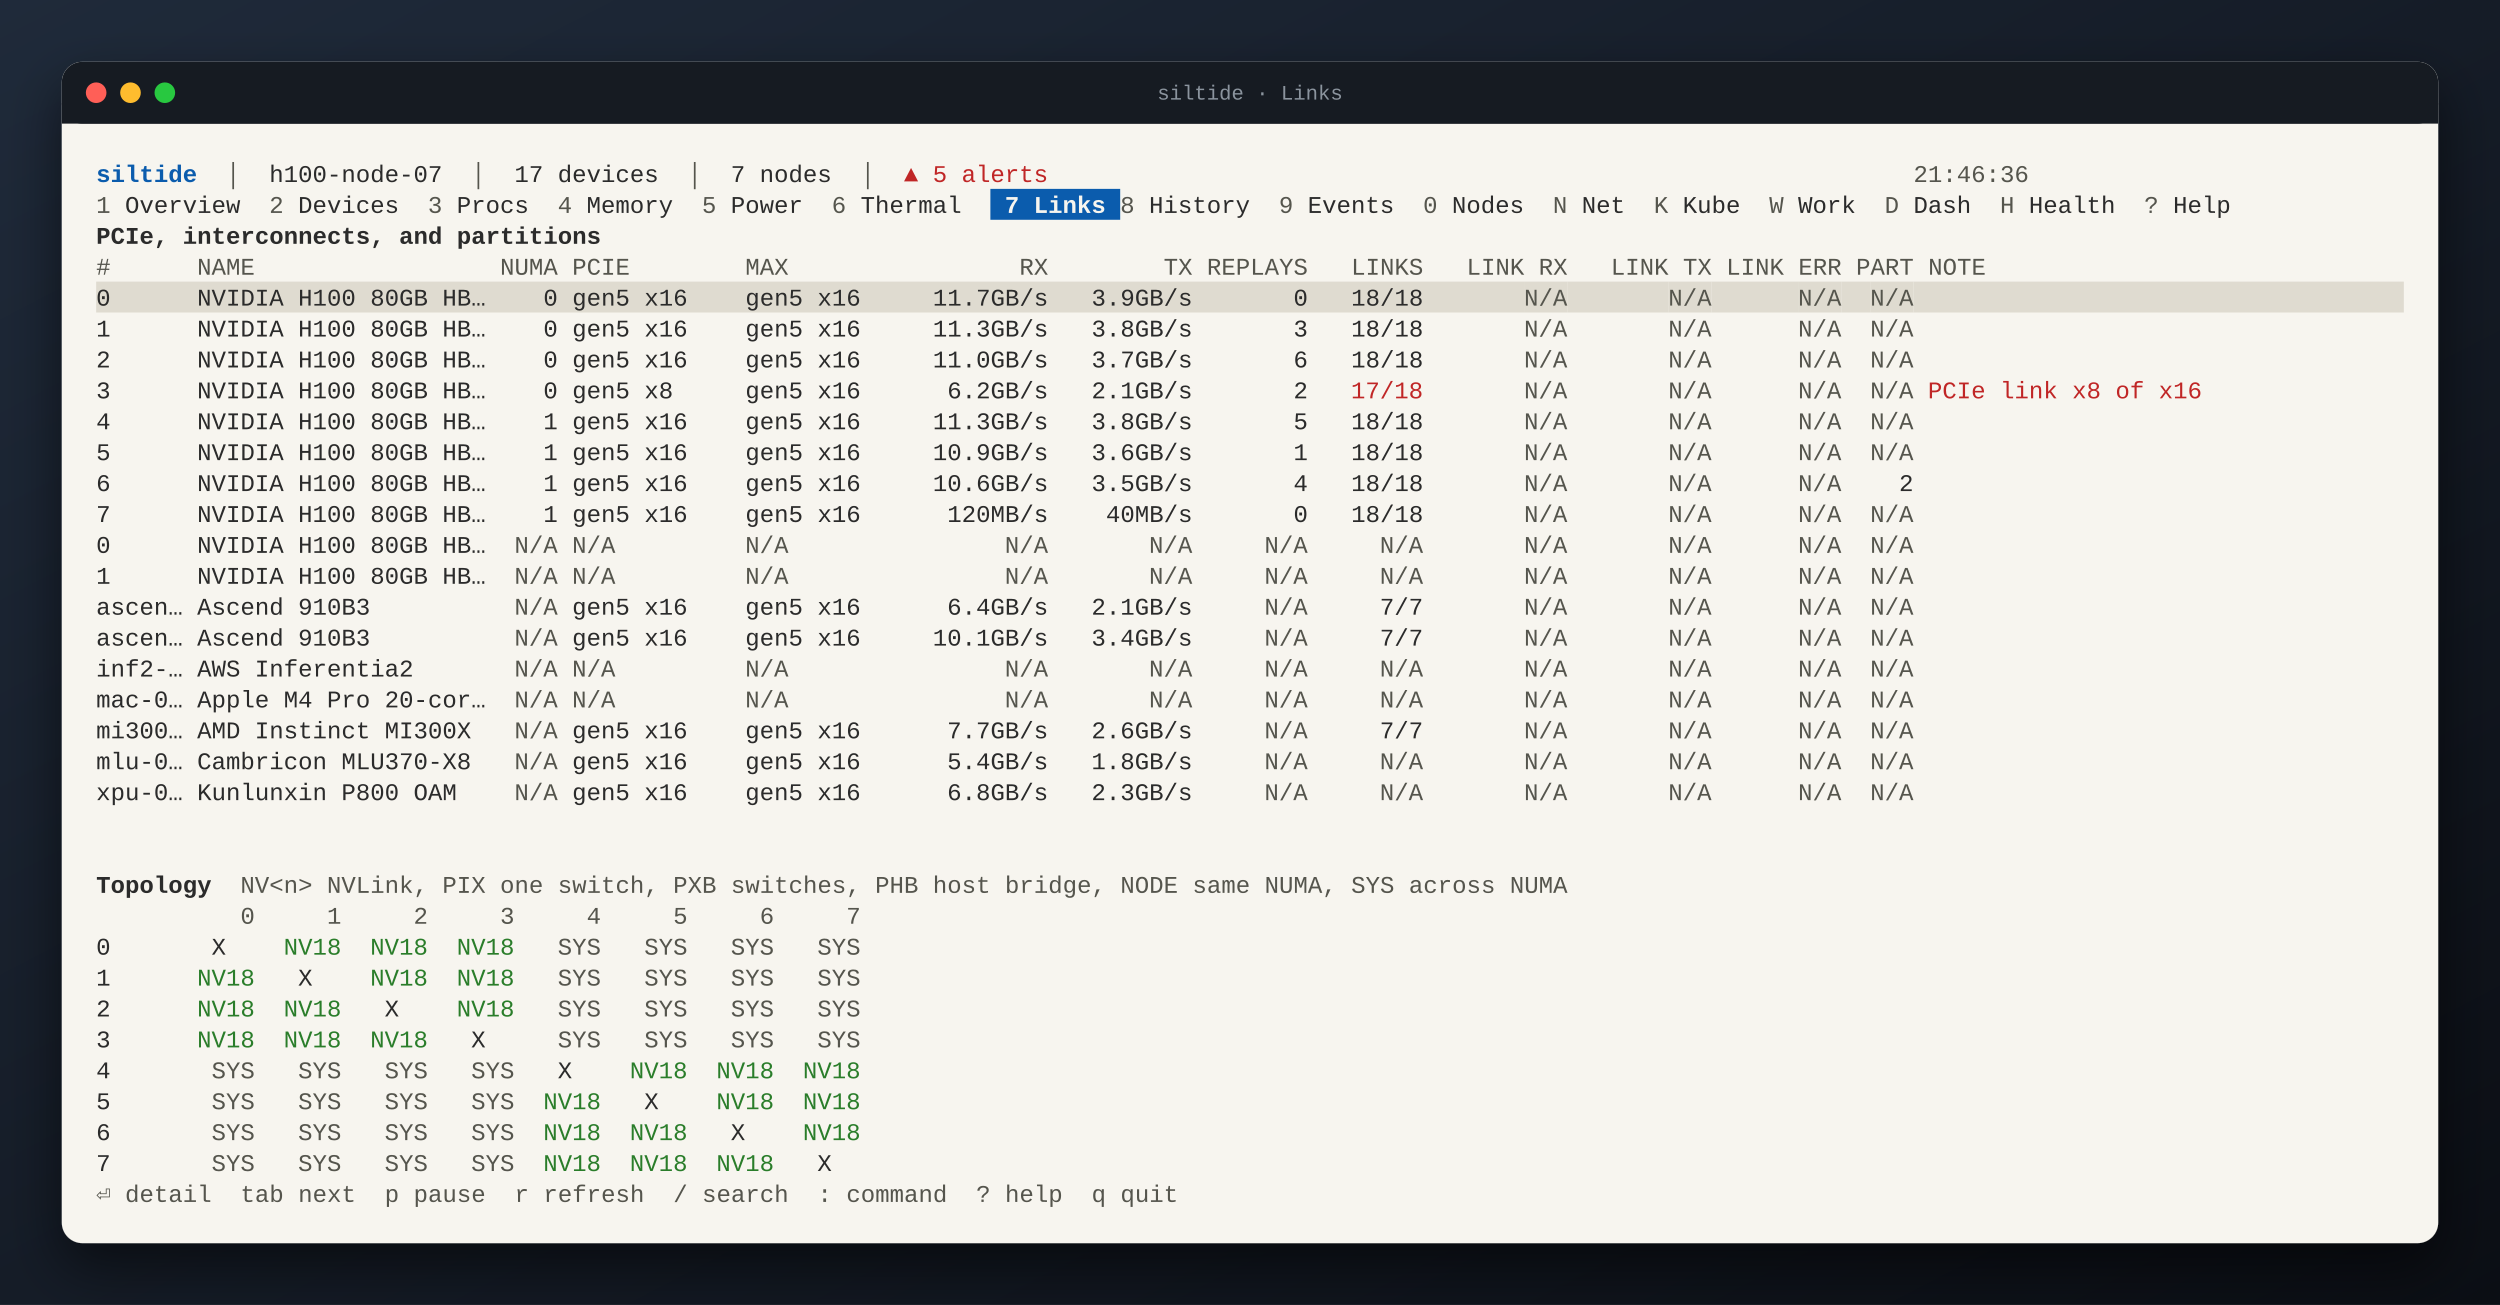
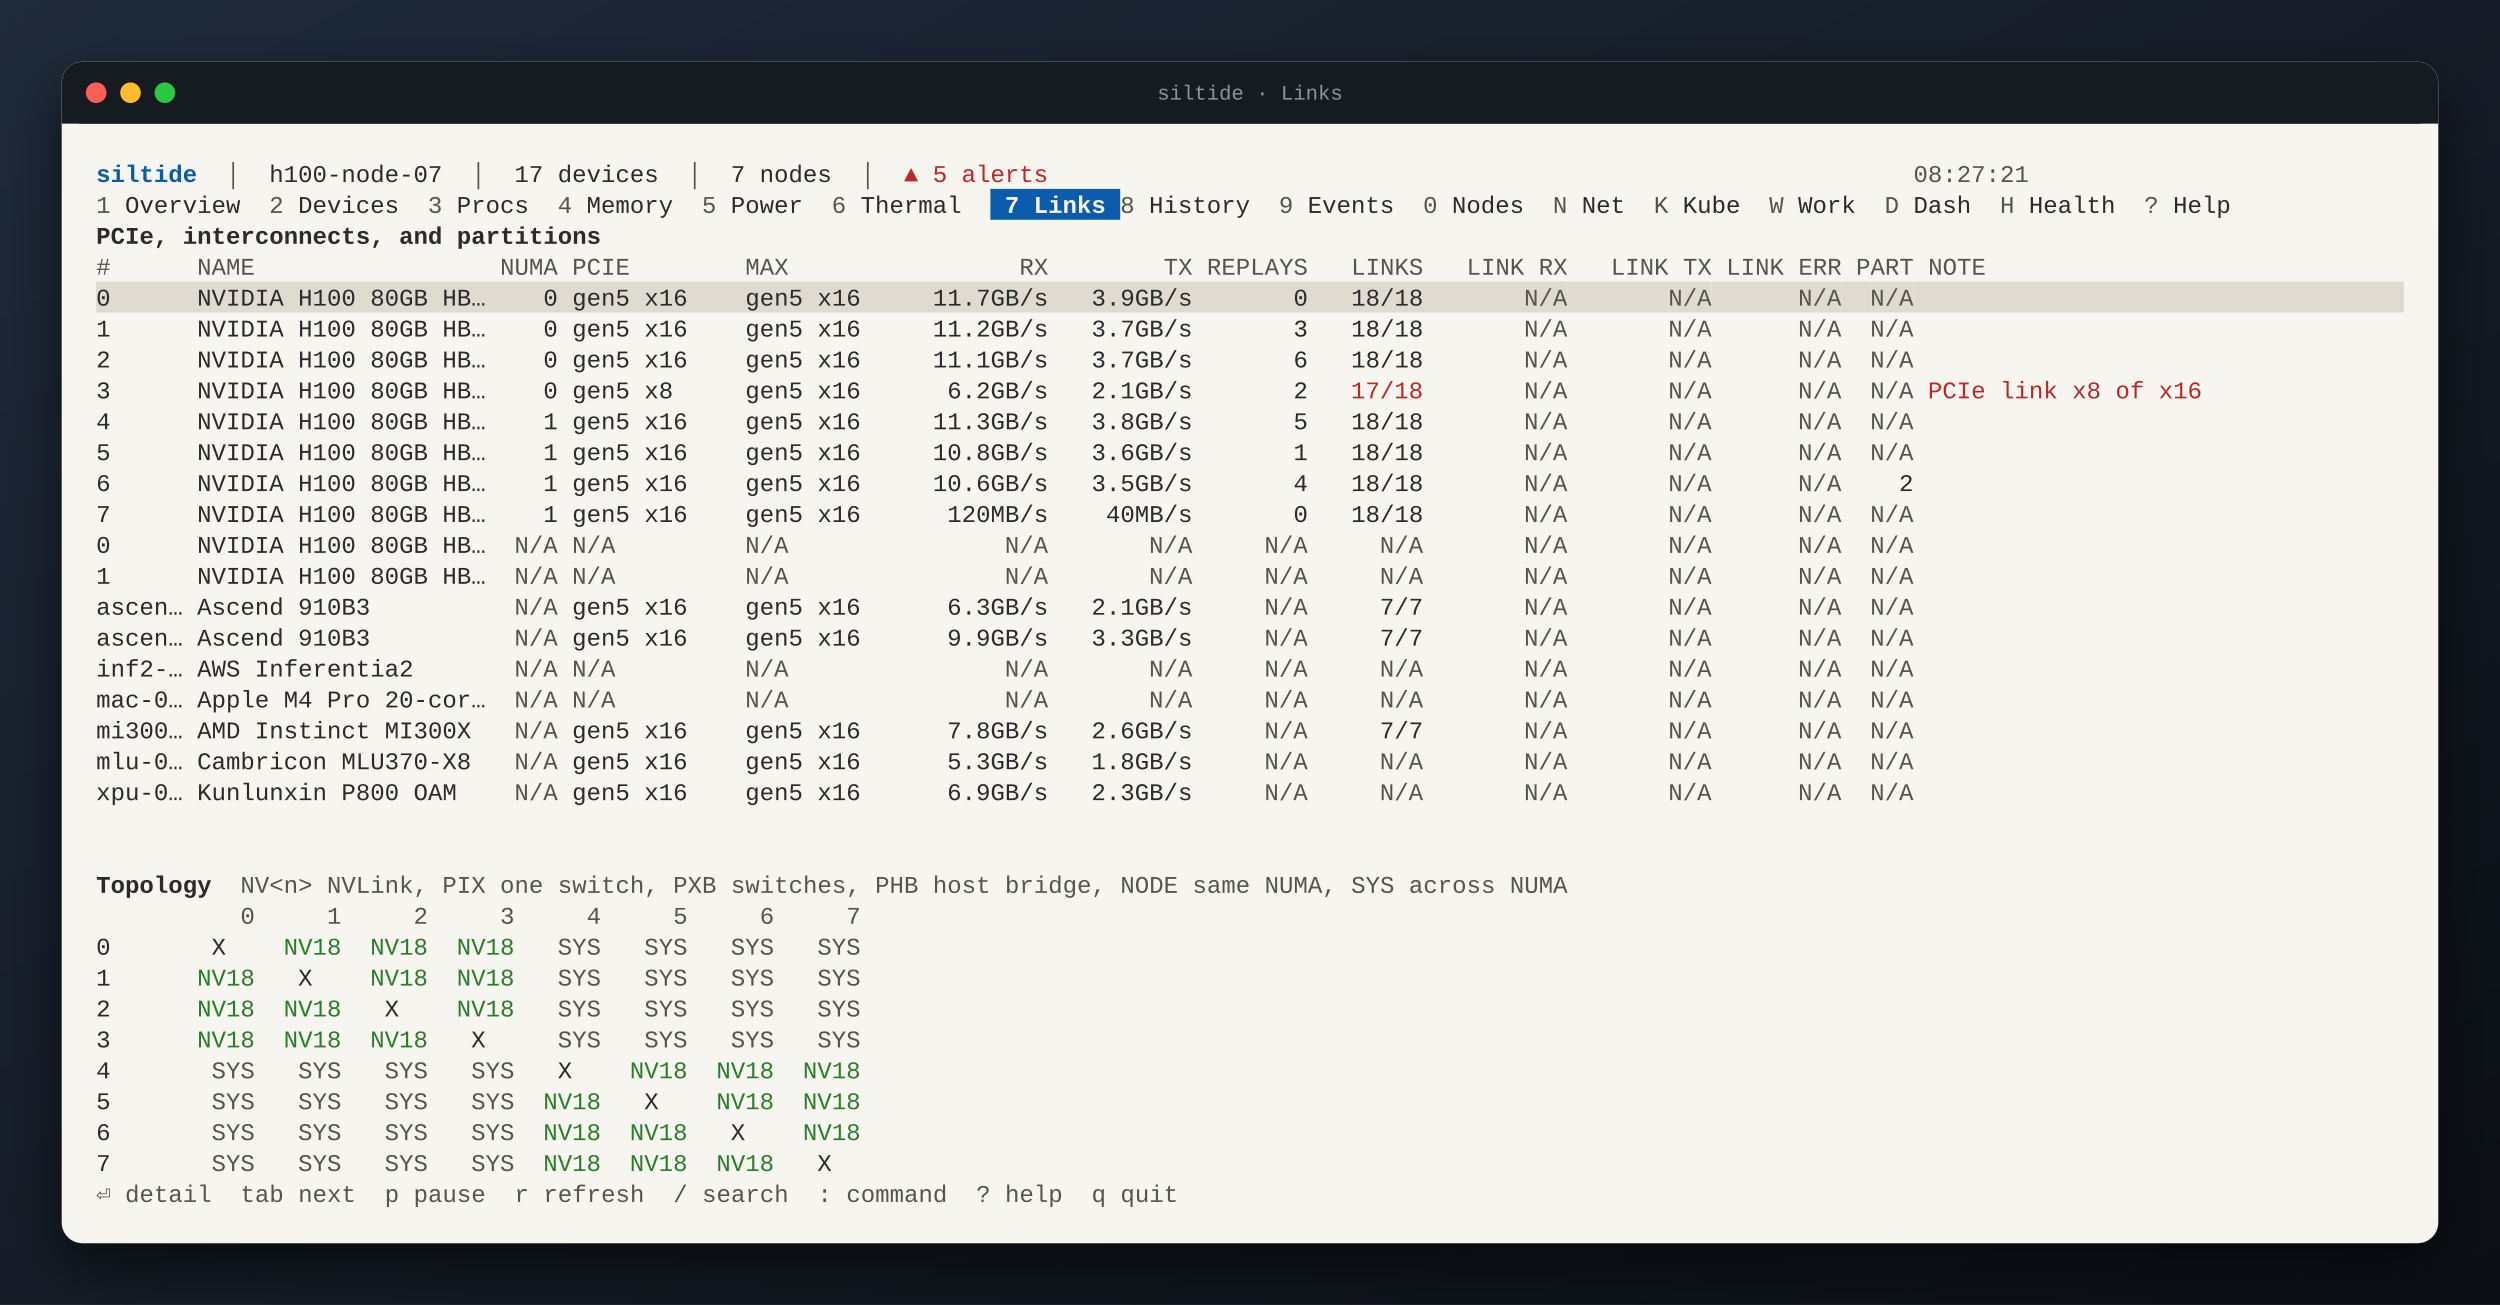
<svg xmlns="http://www.w3.org/2000/svg" width="1456" height="760" viewBox="0 0 1456 760" font-family="JetBrains Mono, SFMono-Regular, Menlo, Consolas, Liberation Mono, monospace" font-size="14">
  <defs>
    <linearGradient id="desk" x1="0" y1="0" x2="1" y2="1">
      <stop offset="0" stop-color="#1f2a3a" />
      <stop offset="1" stop-color="#0b0e14" />
    </linearGradient>
    <filter id="shadow" x="-10%" y="-10%" width="120%" height="130%">
      <feDropShadow dx="0" dy="14" stdDeviation="16" flood-color="#000" flood-opacity="0.55" />
    </filter>
  </defs>
  <rect width="100%" height="100%" fill="url(#desk)" />
  <rect x="36" y="36" width="1384" height="688" rx="12" fill="#f7f5ef" filter="url(#shadow)" />
  <rect x="36" y="36" width="1384" height="36" rx="12" fill="#161b22" />
  <rect x="36" y="60" width="1384" height="12" fill="#161b22" />
  <circle cx="56" cy="54" r="6" fill="#ff5f57" />
  <circle cx="76" cy="54" r="6" fill="#febc2e" />
  <circle cx="96" cy="54" r="6" fill="#28c840" />
  <text x="50%" y="58" text-anchor="middle" fill="#8b949e" font-size="12">siltide · Links</text>
  <g xml:space="preserve" transform="translate(36 36)">
    <text y="70.0" fill="#2b2b2b" xml:space="preserve" style="white-space:pre">
      <tspan x="20.0" fill="#0b5cad" font-weight="bold">siltide</tspan>
      <tspan x="78.8" fill="#55554d">  │  </tspan>
      <tspan x="120.8">h100-node-07</tspan>
      <tspan x="221.6" fill="#55554d">  │  </tspan>
      <tspan x="263.6">17 devices</tspan>
      <tspan x="347.6" fill="#55554d">  │  </tspan>
      <tspan x="389.6">7 nodes</tspan>
      <tspan x="448.4" fill="#55554d">  │  </tspan>
      <tspan x="490.4" fill="#c02626">▲ 5 alerts</tspan>
-       <tspan x="1078.4" fill="#55554d">21:46:36                         </tspan>
+       <tspan x="1078.4" fill="#55554d">08:27:21                         </tspan>
    </text>
    <rect x="540.8" y="74.0" width="75.6" height="18.0" fill="#0b5cad" />
    <text y="88.0" fill="#2b2b2b" xml:space="preserve" style="white-space:pre">
      <tspan x="20.0" fill="#55554d">1</tspan>
      <tspan x="28.4"> Overview  </tspan>
      <tspan x="120.8" fill="#55554d">2</tspan>
      <tspan x="129.2"> Devices  </tspan>
      <tspan x="213.2" fill="#55554d">3</tspan>
      <tspan x="221.6"> Procs  </tspan>
      <tspan x="288.8" fill="#55554d">4</tspan>
      <tspan x="297.2"> Memory  </tspan>
      <tspan x="372.8" fill="#55554d">5</tspan>
      <tspan x="381.2"> Power  </tspan>
      <tspan x="448.4" fill="#55554d">6</tspan>
      <tspan x="456.8"> Thermal  </tspan>
      <tspan x="540.8" fill="#f7f5ef" font-weight="bold"> 7 Links </tspan>
      <tspan x="616.4" fill="#55554d">8</tspan>
      <tspan x="624.8"> History  </tspan>
      <tspan x="708.8" fill="#55554d">9</tspan>
      <tspan x="717.2"> Events  </tspan>
      <tspan x="792.8" fill="#55554d">0</tspan>
      <tspan x="801.2"> Nodes  </tspan>
      <tspan x="868.4" fill="#55554d">N</tspan>
      <tspan x="876.8"> Net  </tspan>
      <tspan x="927.2" fill="#55554d">K</tspan>
      <tspan x="935.6"> Kube  </tspan>
      <tspan x="994.4" fill="#55554d">W</tspan>
      <tspan x="1002.8"> Work  </tspan>
      <tspan x="1061.6" fill="#55554d">D</tspan>
      <tspan x="1070.0"> Dash  </tspan>
      <tspan x="1128.8" fill="#55554d">H</tspan>
      <tspan x="1137.2"> Health  </tspan>
      <tspan x="1212.8" fill="#55554d">?</tspan>
      <tspan x="1221.2"> Help  </tspan>
    </text>
    <text y="106.0" fill="#2b2b2b" xml:space="preserve" style="white-space:pre">
      <tspan x="20.0" font-weight="bold">PCIe, interconnects, and partitions</tspan>
    </text>
    <text y="124.0" fill="#2b2b2b" xml:space="preserve" style="white-space:pre">
      <tspan x="20.0" fill="#55554d">#      NAME                 NUMA PCIE        MAX                RX        TX REPLAYS   LINKS   LINK RX   LINK TX LINK ERR PART NOTE                    </tspan>
    </text>
    <rect x="20.0" y="128.0" width="831.6" height="18.0" fill="#dfdbd0" />
    <rect x="851.6" y="128.0" width="25.2" height="18.0" fill="#dfdbd0" />
    <rect x="876.8" y="128.0" width="58.8" height="18.0" fill="#dfdbd0" />
    <rect x="935.6" y="128.0" width="25.2" height="18.0" fill="#dfdbd0" />
    <rect x="960.8" y="128.0" width="50.4" height="18.0" fill="#dfdbd0" />
    <rect x="1011.2" y="128.0" width="25.2" height="18.0" fill="#dfdbd0" />
    <rect x="1036.4" y="128.0" width="16.8" height="18.0" fill="#dfdbd0" />
    <rect x="1053.2" y="128.0" width="25.2" height="18.0" fill="#dfdbd0" />
    <rect x="1078.4" y="128.0" width="285.6" height="18.0" fill="#dfdbd0" />
    <text y="142.0" fill="#2b2b2b" xml:space="preserve" style="white-space:pre">
      <tspan x="20.0">0      NVIDIA H100 80GB HB…    0 gen5 x16    gen5 x16     11.7GB/s   3.9GB/s       0   18/18       </tspan>
      <tspan x="851.6" fill="#55554d">N/A</tspan>
      <tspan x="935.6" fill="#55554d">N/A</tspan>
      <tspan x="1011.2" fill="#55554d">N/A</tspan>
      <tspan x="1053.2" fill="#55554d">N/A</tspan>
    </text>
    <text y="160.0" fill="#2b2b2b" xml:space="preserve" style="white-space:pre">
-       <tspan x="20.0">1      NVIDIA H100 80GB HB…    0 gen5 x16    gen5 x16     11.3GB/s   3.8GB/s       3   18/18       </tspan>
+       <tspan x="20.0">1      NVIDIA H100 80GB HB…    0 gen5 x16    gen5 x16     11.2GB/s   3.7GB/s       3   18/18       </tspan>
      <tspan x="851.6" fill="#55554d">N/A</tspan>
      <tspan x="935.6" fill="#55554d">N/A</tspan>
      <tspan x="1011.2" fill="#55554d">N/A</tspan>
      <tspan x="1053.2" fill="#55554d">N/A</tspan>
    </text>
    <text y="178.0" fill="#2b2b2b" xml:space="preserve" style="white-space:pre">
-       <tspan x="20.0">2      NVIDIA H100 80GB HB…    0 gen5 x16    gen5 x16     11.0GB/s   3.7GB/s       6   18/18       </tspan>
+       <tspan x="20.0">2      NVIDIA H100 80GB HB…    0 gen5 x16    gen5 x16     11.1GB/s   3.7GB/s       6   18/18       </tspan>
      <tspan x="851.6" fill="#55554d">N/A</tspan>
      <tspan x="935.6" fill="#55554d">N/A</tspan>
      <tspan x="1011.2" fill="#55554d">N/A</tspan>
      <tspan x="1053.2" fill="#55554d">N/A</tspan>
    </text>
    <text y="196.0" fill="#2b2b2b" xml:space="preserve" style="white-space:pre">
      <tspan x="20.0">3      NVIDIA H100 80GB HB…    0 gen5 x8     gen5 x16      6.2GB/s   2.1GB/s       2   </tspan>
      <tspan x="750.8" fill="#c02626">17/18</tspan>
      <tspan x="851.6" fill="#55554d">N/A</tspan>
      <tspan x="935.6" fill="#55554d">N/A</tspan>
      <tspan x="1011.2" fill="#55554d">N/A</tspan>
      <tspan x="1053.2" fill="#55554d">N/A</tspan>
      <tspan x="1086.8" fill="#c02626">PCIe link x8 of x16</tspan>
    </text>
    <text y="214.0" fill="#2b2b2b" xml:space="preserve" style="white-space:pre">
      <tspan x="20.0">4      NVIDIA H100 80GB HB…    1 gen5 x16    gen5 x16     11.3GB/s   3.8GB/s       5   18/18       </tspan>
      <tspan x="851.6" fill="#55554d">N/A</tspan>
      <tspan x="935.6" fill="#55554d">N/A</tspan>
      <tspan x="1011.2" fill="#55554d">N/A</tspan>
      <tspan x="1053.2" fill="#55554d">N/A</tspan>
    </text>
    <text y="232.0" fill="#2b2b2b" xml:space="preserve" style="white-space:pre">
-       <tspan x="20.0">5      NVIDIA H100 80GB HB…    1 gen5 x16    gen5 x16     10.9GB/s   3.6GB/s       1   18/18       </tspan>
+       <tspan x="20.0">5      NVIDIA H100 80GB HB…    1 gen5 x16    gen5 x16     10.8GB/s   3.6GB/s       1   18/18       </tspan>
      <tspan x="851.6" fill="#55554d">N/A</tspan>
      <tspan x="935.6" fill="#55554d">N/A</tspan>
      <tspan x="1011.2" fill="#55554d">N/A</tspan>
      <tspan x="1053.2" fill="#55554d">N/A</tspan>
    </text>
    <text y="250.0" fill="#2b2b2b" xml:space="preserve" style="white-space:pre">
      <tspan x="20.0">6      NVIDIA H100 80GB HB…    1 gen5 x16    gen5 x16     10.6GB/s   3.5GB/s       4   18/18       </tspan>
      <tspan x="851.6" fill="#55554d">N/A</tspan>
      <tspan x="935.6" fill="#55554d">N/A</tspan>
      <tspan x="1011.2" fill="#55554d">N/A</tspan>
      <tspan x="1036.4">    2                         </tspan>
    </text>
    <text y="268.0" fill="#2b2b2b" xml:space="preserve" style="white-space:pre">
      <tspan x="20.0">7      NVIDIA H100 80GB HB…    1 gen5 x16    gen5 x16      120MB/s    40MB/s       0   18/18       </tspan>
      <tspan x="851.6" fill="#55554d">N/A</tspan>
      <tspan x="935.6" fill="#55554d">N/A</tspan>
      <tspan x="1011.2" fill="#55554d">N/A</tspan>
      <tspan x="1053.2" fill="#55554d">N/A</tspan>
    </text>
    <text y="286.0" fill="#2b2b2b" xml:space="preserve" style="white-space:pre">
      <tspan x="20.0">0      NVIDIA H100 80GB HB…  </tspan>
      <tspan x="263.6" fill="#55554d">N/A</tspan>
      <tspan x="297.2" fill="#55554d">N/A</tspan>
      <tspan x="398.0" fill="#55554d">N/A</tspan>
      <tspan x="549.2" fill="#55554d">N/A</tspan>
      <tspan x="633.2" fill="#55554d">N/A</tspan>
      <tspan x="700.4" fill="#55554d">N/A</tspan>
      <tspan x="767.6" fill="#55554d">N/A</tspan>
      <tspan x="851.6" fill="#55554d">N/A</tspan>
      <tspan x="935.6" fill="#55554d">N/A</tspan>
      <tspan x="1011.2" fill="#55554d">N/A</tspan>
      <tspan x="1053.2" fill="#55554d">N/A</tspan>
    </text>
    <text y="304.0" fill="#2b2b2b" xml:space="preserve" style="white-space:pre">
      <tspan x="20.0">1      NVIDIA H100 80GB HB…  </tspan>
      <tspan x="263.6" fill="#55554d">N/A</tspan>
      <tspan x="297.2" fill="#55554d">N/A</tspan>
      <tspan x="398.0" fill="#55554d">N/A</tspan>
      <tspan x="549.2" fill="#55554d">N/A</tspan>
      <tspan x="633.2" fill="#55554d">N/A</tspan>
      <tspan x="700.4" fill="#55554d">N/A</tspan>
      <tspan x="767.6" fill="#55554d">N/A</tspan>
      <tspan x="851.6" fill="#55554d">N/A</tspan>
      <tspan x="935.6" fill="#55554d">N/A</tspan>
      <tspan x="1011.2" fill="#55554d">N/A</tspan>
      <tspan x="1053.2" fill="#55554d">N/A</tspan>
    </text>
    <text y="322.0" fill="#2b2b2b" xml:space="preserve" style="white-space:pre">
      <tspan x="20.0">ascen… Ascend 910B3          </tspan>
      <tspan x="263.6" fill="#55554d">N/A</tspan>
-       <tspan x="288.8"> gen5 x16    gen5 x16      6.4GB/s   2.1GB/s     </tspan>
+       <tspan x="288.8"> gen5 x16    gen5 x16      6.3GB/s   2.1GB/s     </tspan>
      <tspan x="700.4" fill="#55554d">N/A</tspan>
      <tspan x="725.6">     7/7       </tspan>
      <tspan x="851.6" fill="#55554d">N/A</tspan>
      <tspan x="935.6" fill="#55554d">N/A</tspan>
      <tspan x="1011.2" fill="#55554d">N/A</tspan>
      <tspan x="1053.2" fill="#55554d">N/A</tspan>
    </text>
    <text y="340.0" fill="#2b2b2b" xml:space="preserve" style="white-space:pre">
      <tspan x="20.0">ascen… Ascend 910B3          </tspan>
      <tspan x="263.6" fill="#55554d">N/A</tspan>
-       <tspan x="288.8"> gen5 x16    gen5 x16     10.1GB/s   3.4GB/s     </tspan>
+       <tspan x="288.8"> gen5 x16    gen5 x16      9.9GB/s   3.3GB/s     </tspan>
      <tspan x="700.4" fill="#55554d">N/A</tspan>
      <tspan x="725.6">     7/7       </tspan>
      <tspan x="851.6" fill="#55554d">N/A</tspan>
      <tspan x="935.6" fill="#55554d">N/A</tspan>
      <tspan x="1011.2" fill="#55554d">N/A</tspan>
      <tspan x="1053.2" fill="#55554d">N/A</tspan>
    </text>
    <text y="358.0" fill="#2b2b2b" xml:space="preserve" style="white-space:pre">
      <tspan x="20.0">inf2-… AWS Inferentia2       </tspan>
      <tspan x="263.6" fill="#55554d">N/A</tspan>
      <tspan x="297.2" fill="#55554d">N/A</tspan>
      <tspan x="398.0" fill="#55554d">N/A</tspan>
      <tspan x="549.2" fill="#55554d">N/A</tspan>
      <tspan x="633.2" fill="#55554d">N/A</tspan>
      <tspan x="700.4" fill="#55554d">N/A</tspan>
      <tspan x="767.6" fill="#55554d">N/A</tspan>
      <tspan x="851.6" fill="#55554d">N/A</tspan>
      <tspan x="935.6" fill="#55554d">N/A</tspan>
      <tspan x="1011.2" fill="#55554d">N/A</tspan>
      <tspan x="1053.2" fill="#55554d">N/A</tspan>
    </text>
    <text y="376.0" fill="#2b2b2b" xml:space="preserve" style="white-space:pre">
      <tspan x="20.0">mac-0… Apple M4 Pro 20-cor…  </tspan>
      <tspan x="263.6" fill="#55554d">N/A</tspan>
      <tspan x="297.2" fill="#55554d">N/A</tspan>
      <tspan x="398.0" fill="#55554d">N/A</tspan>
      <tspan x="549.2" fill="#55554d">N/A</tspan>
      <tspan x="633.2" fill="#55554d">N/A</tspan>
      <tspan x="700.4" fill="#55554d">N/A</tspan>
      <tspan x="767.6" fill="#55554d">N/A</tspan>
      <tspan x="851.6" fill="#55554d">N/A</tspan>
      <tspan x="935.6" fill="#55554d">N/A</tspan>
      <tspan x="1011.2" fill="#55554d">N/A</tspan>
      <tspan x="1053.2" fill="#55554d">N/A</tspan>
    </text>
    <text y="394.0" fill="#2b2b2b" xml:space="preserve" style="white-space:pre">
      <tspan x="20.0">mi300… AMD Instinct MI300X   </tspan>
      <tspan x="263.6" fill="#55554d">N/A</tspan>
-       <tspan x="288.8"> gen5 x16    gen5 x16      7.7GB/s   2.6GB/s     </tspan>
+       <tspan x="288.8"> gen5 x16    gen5 x16      7.8GB/s   2.6GB/s     </tspan>
      <tspan x="700.4" fill="#55554d">N/A</tspan>
      <tspan x="725.6">     7/7       </tspan>
      <tspan x="851.6" fill="#55554d">N/A</tspan>
      <tspan x="935.6" fill="#55554d">N/A</tspan>
      <tspan x="1011.2" fill="#55554d">N/A</tspan>
      <tspan x="1053.2" fill="#55554d">N/A</tspan>
    </text>
    <text y="412.0" fill="#2b2b2b" xml:space="preserve" style="white-space:pre">
      <tspan x="20.0">mlu-0… Cambricon MLU370-X8   </tspan>
      <tspan x="263.6" fill="#55554d">N/A</tspan>
-       <tspan x="288.8"> gen5 x16    gen5 x16      5.4GB/s   1.8GB/s     </tspan>
+       <tspan x="288.8"> gen5 x16    gen5 x16      5.3GB/s   1.8GB/s     </tspan>
      <tspan x="700.4" fill="#55554d">N/A</tspan>
      <tspan x="767.6" fill="#55554d">N/A</tspan>
      <tspan x="851.6" fill="#55554d">N/A</tspan>
      <tspan x="935.6" fill="#55554d">N/A</tspan>
      <tspan x="1011.2" fill="#55554d">N/A</tspan>
      <tspan x="1053.2" fill="#55554d">N/A</tspan>
    </text>
    <text y="430.0" fill="#2b2b2b" xml:space="preserve" style="white-space:pre">
      <tspan x="20.0">xpu-0… Kunlunxin P800 OAM    </tspan>
      <tspan x="263.6" fill="#55554d">N/A</tspan>
-       <tspan x="288.8"> gen5 x16    gen5 x16      6.8GB/s   2.3GB/s     </tspan>
+       <tspan x="288.8"> gen5 x16    gen5 x16      6.9GB/s   2.3GB/s     </tspan>
      <tspan x="700.4" fill="#55554d">N/A</tspan>
      <tspan x="767.6" fill="#55554d">N/A</tspan>
      <tspan x="851.6" fill="#55554d">N/A</tspan>
      <tspan x="935.6" fill="#55554d">N/A</tspan>
      <tspan x="1011.2" fill="#55554d">N/A</tspan>
      <tspan x="1053.2" fill="#55554d">N/A</tspan>
    </text>
    <text y="484.0" fill="#2b2b2b" xml:space="preserve" style="white-space:pre">
      <tspan x="20.0" font-weight="bold">Topology</tspan>
      <tspan x="87.2" fill="#55554d">  NV&lt;n&gt; NVLink, PIX one switch, PXB switches, PHB host bridge, NODE same NUMA, SYS across NUMA</tspan>
    </text>
    <text y="502.0" fill="#2b2b2b" xml:space="preserve" style="white-space:pre">
      <tspan x="20.0" fill="#55554d">          0     1     2     3     4     5     6     7 </tspan>
    </text>
    <text y="520.0" fill="#2b2b2b" xml:space="preserve" style="white-space:pre">
      <tspan x="20.0">0       X   </tspan>
      <tspan x="120.8" fill="#2a7d2a"> NV18</tspan>
      <tspan x="171.2" fill="#2a7d2a"> NV18</tspan>
      <tspan x="221.6" fill="#2a7d2a"> NV18</tspan>
      <tspan x="272.0" fill="#55554d">  SYS</tspan>
      <tspan x="322.4" fill="#55554d">  SYS</tspan>
      <tspan x="372.8" fill="#55554d">  SYS</tspan>
      <tspan x="423.2" fill="#55554d">  SYS</tspan>
    </text>
    <text y="538.0" fill="#2b2b2b" xml:space="preserve" style="white-space:pre">
      <tspan x="20.0">1     </tspan>
      <tspan x="70.4" fill="#2a7d2a"> NV18</tspan>
      <tspan x="112.4">   X   </tspan>
      <tspan x="171.2" fill="#2a7d2a"> NV18</tspan>
      <tspan x="221.6" fill="#2a7d2a"> NV18</tspan>
      <tspan x="272.0" fill="#55554d">  SYS</tspan>
      <tspan x="322.4" fill="#55554d">  SYS</tspan>
      <tspan x="372.8" fill="#55554d">  SYS</tspan>
      <tspan x="423.2" fill="#55554d">  SYS</tspan>
    </text>
    <text y="556.0" fill="#2b2b2b" xml:space="preserve" style="white-space:pre">
      <tspan x="20.0">2     </tspan>
      <tspan x="70.4" fill="#2a7d2a"> NV18</tspan>
      <tspan x="120.8" fill="#2a7d2a"> NV18</tspan>
      <tspan x="162.8">   X   </tspan>
      <tspan x="221.6" fill="#2a7d2a"> NV18</tspan>
      <tspan x="272.0" fill="#55554d">  SYS</tspan>
      <tspan x="322.4" fill="#55554d">  SYS</tspan>
      <tspan x="372.8" fill="#55554d">  SYS</tspan>
      <tspan x="423.2" fill="#55554d">  SYS</tspan>
    </text>
    <text y="574.0" fill="#2b2b2b" xml:space="preserve" style="white-space:pre">
      <tspan x="20.0">3     </tspan>
      <tspan x="70.4" fill="#2a7d2a"> NV18</tspan>
      <tspan x="120.8" fill="#2a7d2a"> NV18</tspan>
      <tspan x="171.2" fill="#2a7d2a"> NV18</tspan>
      <tspan x="213.2">   X   </tspan>
      <tspan x="272.0" fill="#55554d">  SYS</tspan>
      <tspan x="322.4" fill="#55554d">  SYS</tspan>
      <tspan x="372.8" fill="#55554d">  SYS</tspan>
      <tspan x="423.2" fill="#55554d">  SYS</tspan>
    </text>
    <text y="592.0" fill="#2b2b2b" xml:space="preserve" style="white-space:pre">
      <tspan x="20.0">4     </tspan>
      <tspan x="70.4" fill="#55554d">  SYS</tspan>
      <tspan x="120.8" fill="#55554d">  SYS</tspan>
      <tspan x="171.2" fill="#55554d">  SYS</tspan>
      <tspan x="221.6" fill="#55554d">  SYS</tspan>
      <tspan x="263.6">   X   </tspan>
      <tspan x="322.4" fill="#2a7d2a"> NV18</tspan>
      <tspan x="372.8" fill="#2a7d2a"> NV18</tspan>
      <tspan x="423.2" fill="#2a7d2a"> NV18</tspan>
    </text>
    <text y="610.0" fill="#2b2b2b" xml:space="preserve" style="white-space:pre">
      <tspan x="20.0">5     </tspan>
      <tspan x="70.4" fill="#55554d">  SYS</tspan>
      <tspan x="120.8" fill="#55554d">  SYS</tspan>
      <tspan x="171.2" fill="#55554d">  SYS</tspan>
      <tspan x="221.6" fill="#55554d">  SYS</tspan>
      <tspan x="272.0" fill="#2a7d2a"> NV18</tspan>
      <tspan x="314.0">   X   </tspan>
      <tspan x="372.8" fill="#2a7d2a"> NV18</tspan>
      <tspan x="423.2" fill="#2a7d2a"> NV18</tspan>
    </text>
    <text y="628.0" fill="#2b2b2b" xml:space="preserve" style="white-space:pre">
      <tspan x="20.0">6     </tspan>
      <tspan x="70.4" fill="#55554d">  SYS</tspan>
      <tspan x="120.8" fill="#55554d">  SYS</tspan>
      <tspan x="171.2" fill="#55554d">  SYS</tspan>
      <tspan x="221.6" fill="#55554d">  SYS</tspan>
      <tspan x="272.0" fill="#2a7d2a"> NV18</tspan>
      <tspan x="322.4" fill="#2a7d2a"> NV18</tspan>
      <tspan x="364.4">   X   </tspan>
      <tspan x="423.2" fill="#2a7d2a"> NV18</tspan>
    </text>
    <text y="646.0" fill="#2b2b2b" xml:space="preserve" style="white-space:pre">
      <tspan x="20.0">7     </tspan>
      <tspan x="70.4" fill="#55554d">  SYS</tspan>
      <tspan x="120.8" fill="#55554d">  SYS</tspan>
      <tspan x="171.2" fill="#55554d">  SYS</tspan>
      <tspan x="221.6" fill="#55554d">  SYS</tspan>
      <tspan x="272.0" fill="#2a7d2a"> NV18</tspan>
      <tspan x="322.4" fill="#2a7d2a"> NV18</tspan>
      <tspan x="372.8" fill="#2a7d2a"> NV18</tspan>
      <tspan x="414.8">   X   </tspan>
    </text>
    <text y="664.0" fill="#2b2b2b" xml:space="preserve" style="white-space:pre">
      <tspan x="20.0" fill="#55554d">⏎ detail  tab next  p pause  r refresh  / search  : command  ? help  q quit</tspan>
    </text>
  </g>
</svg>
